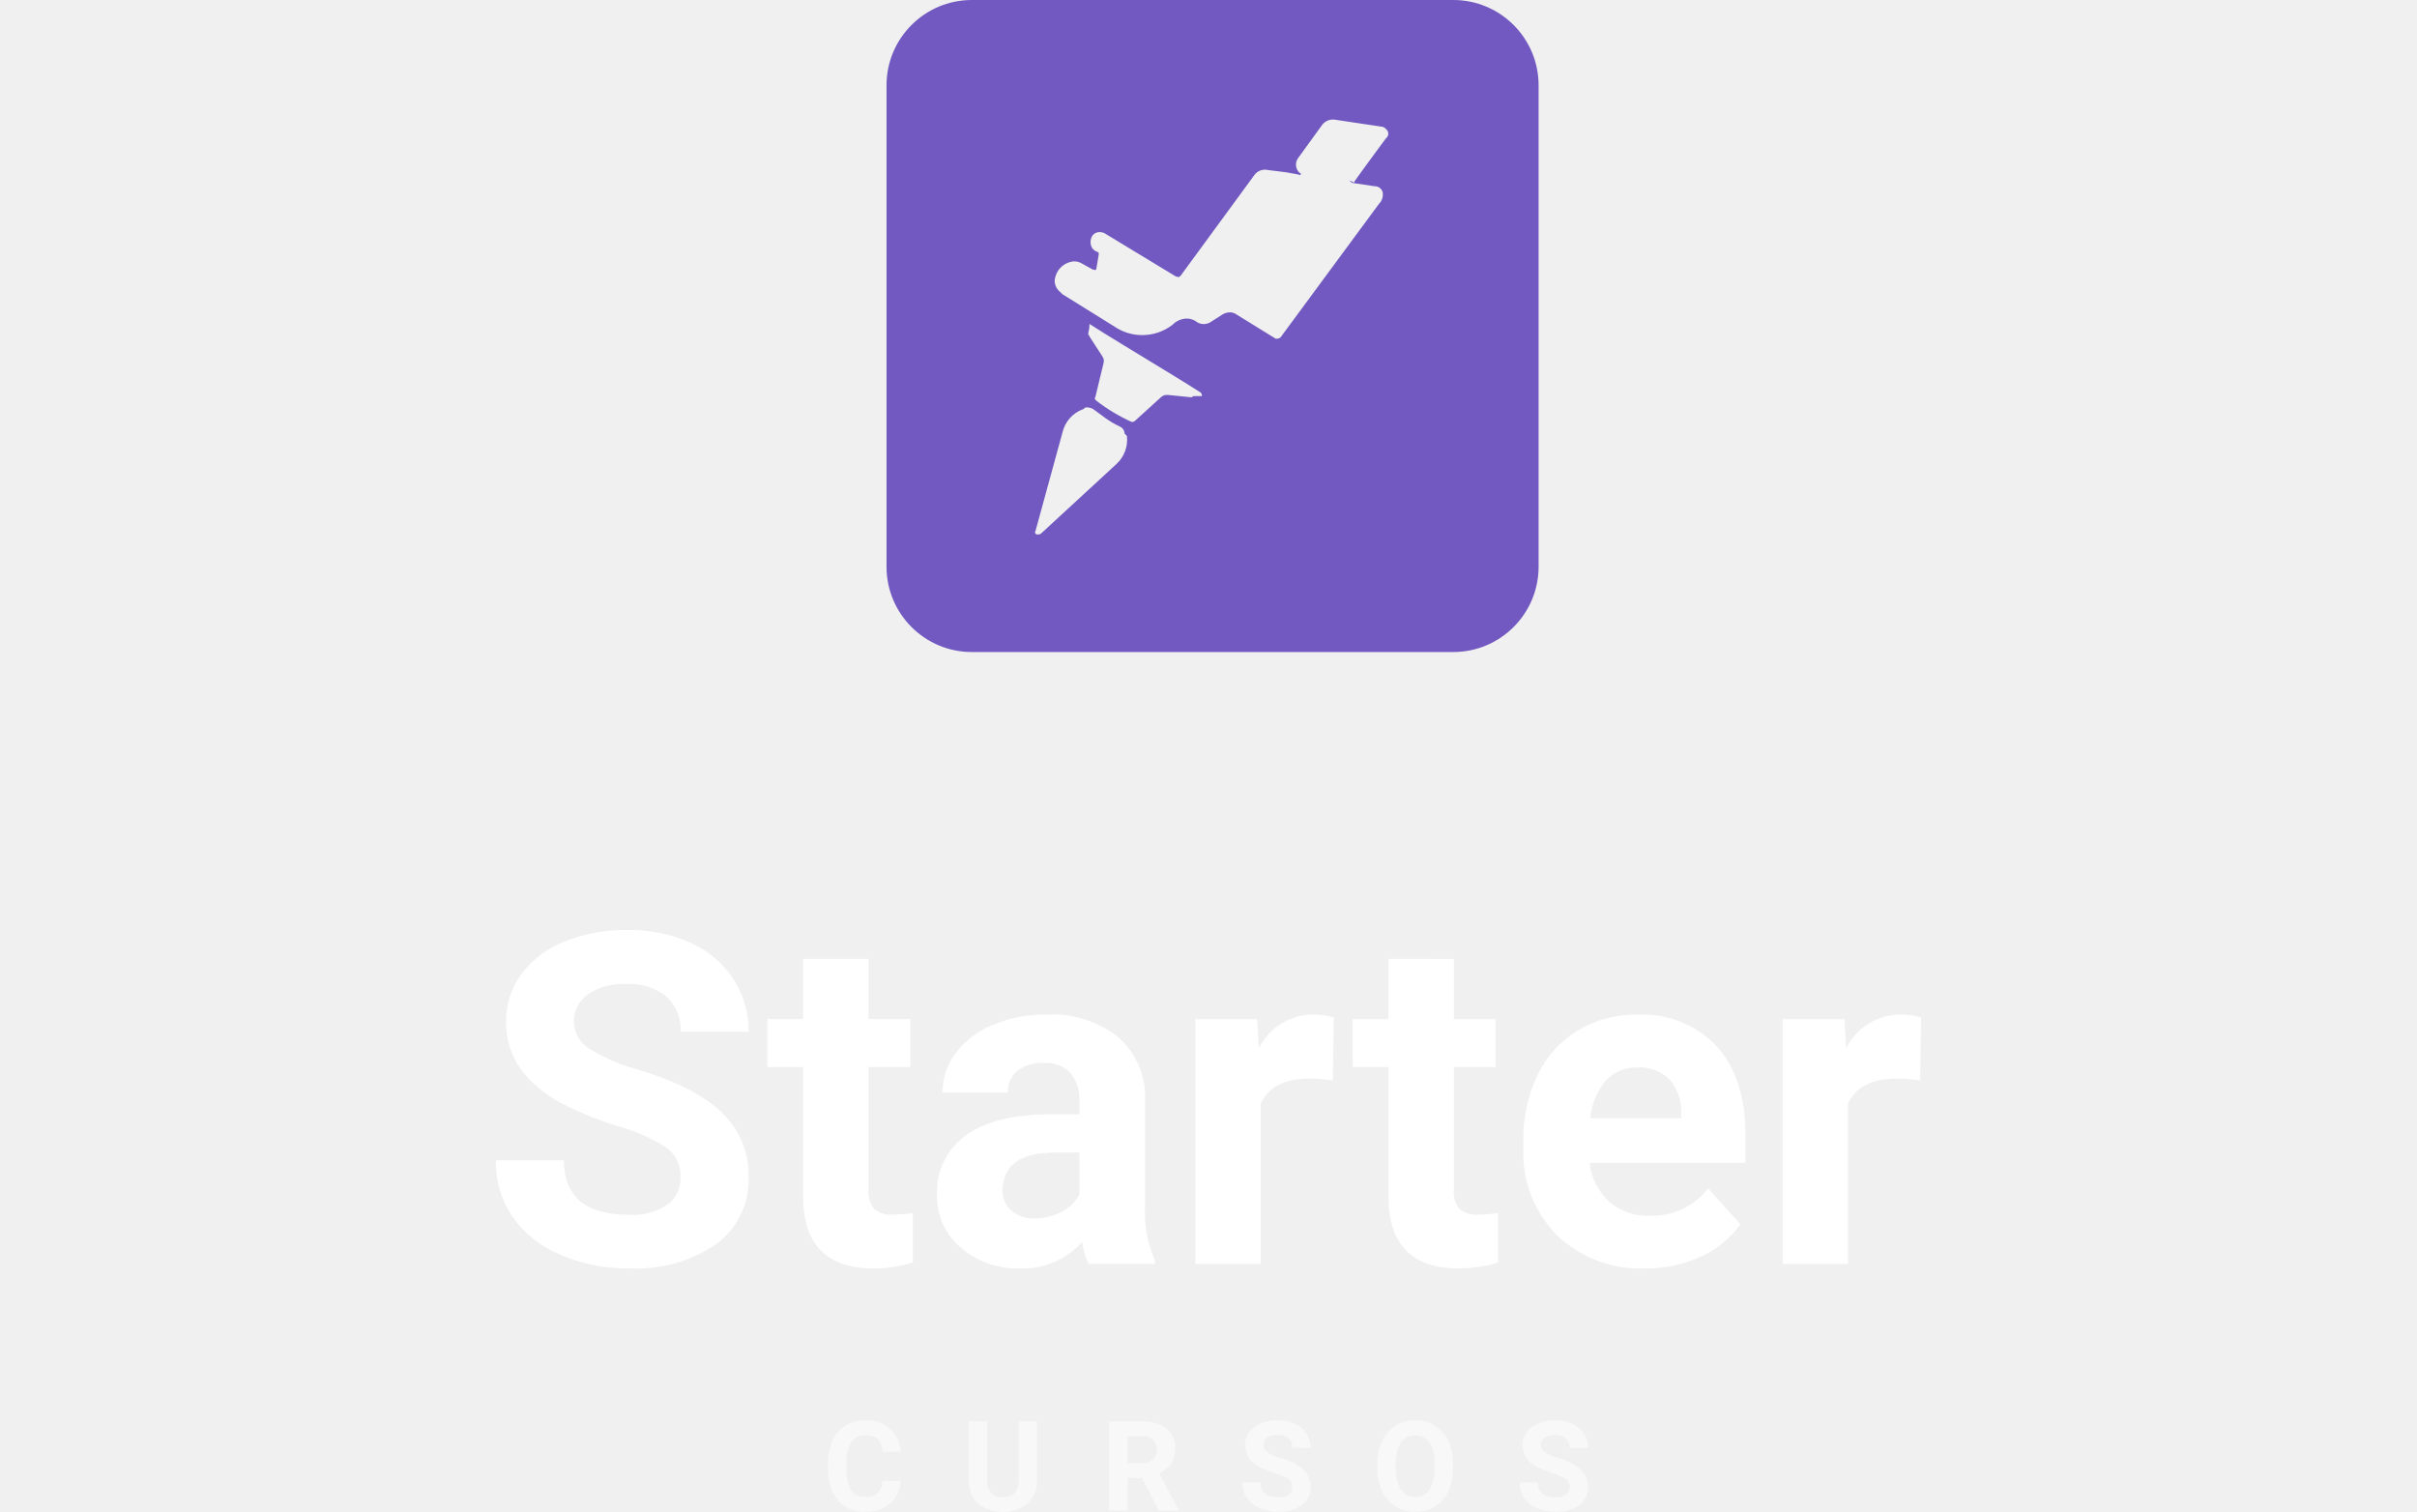
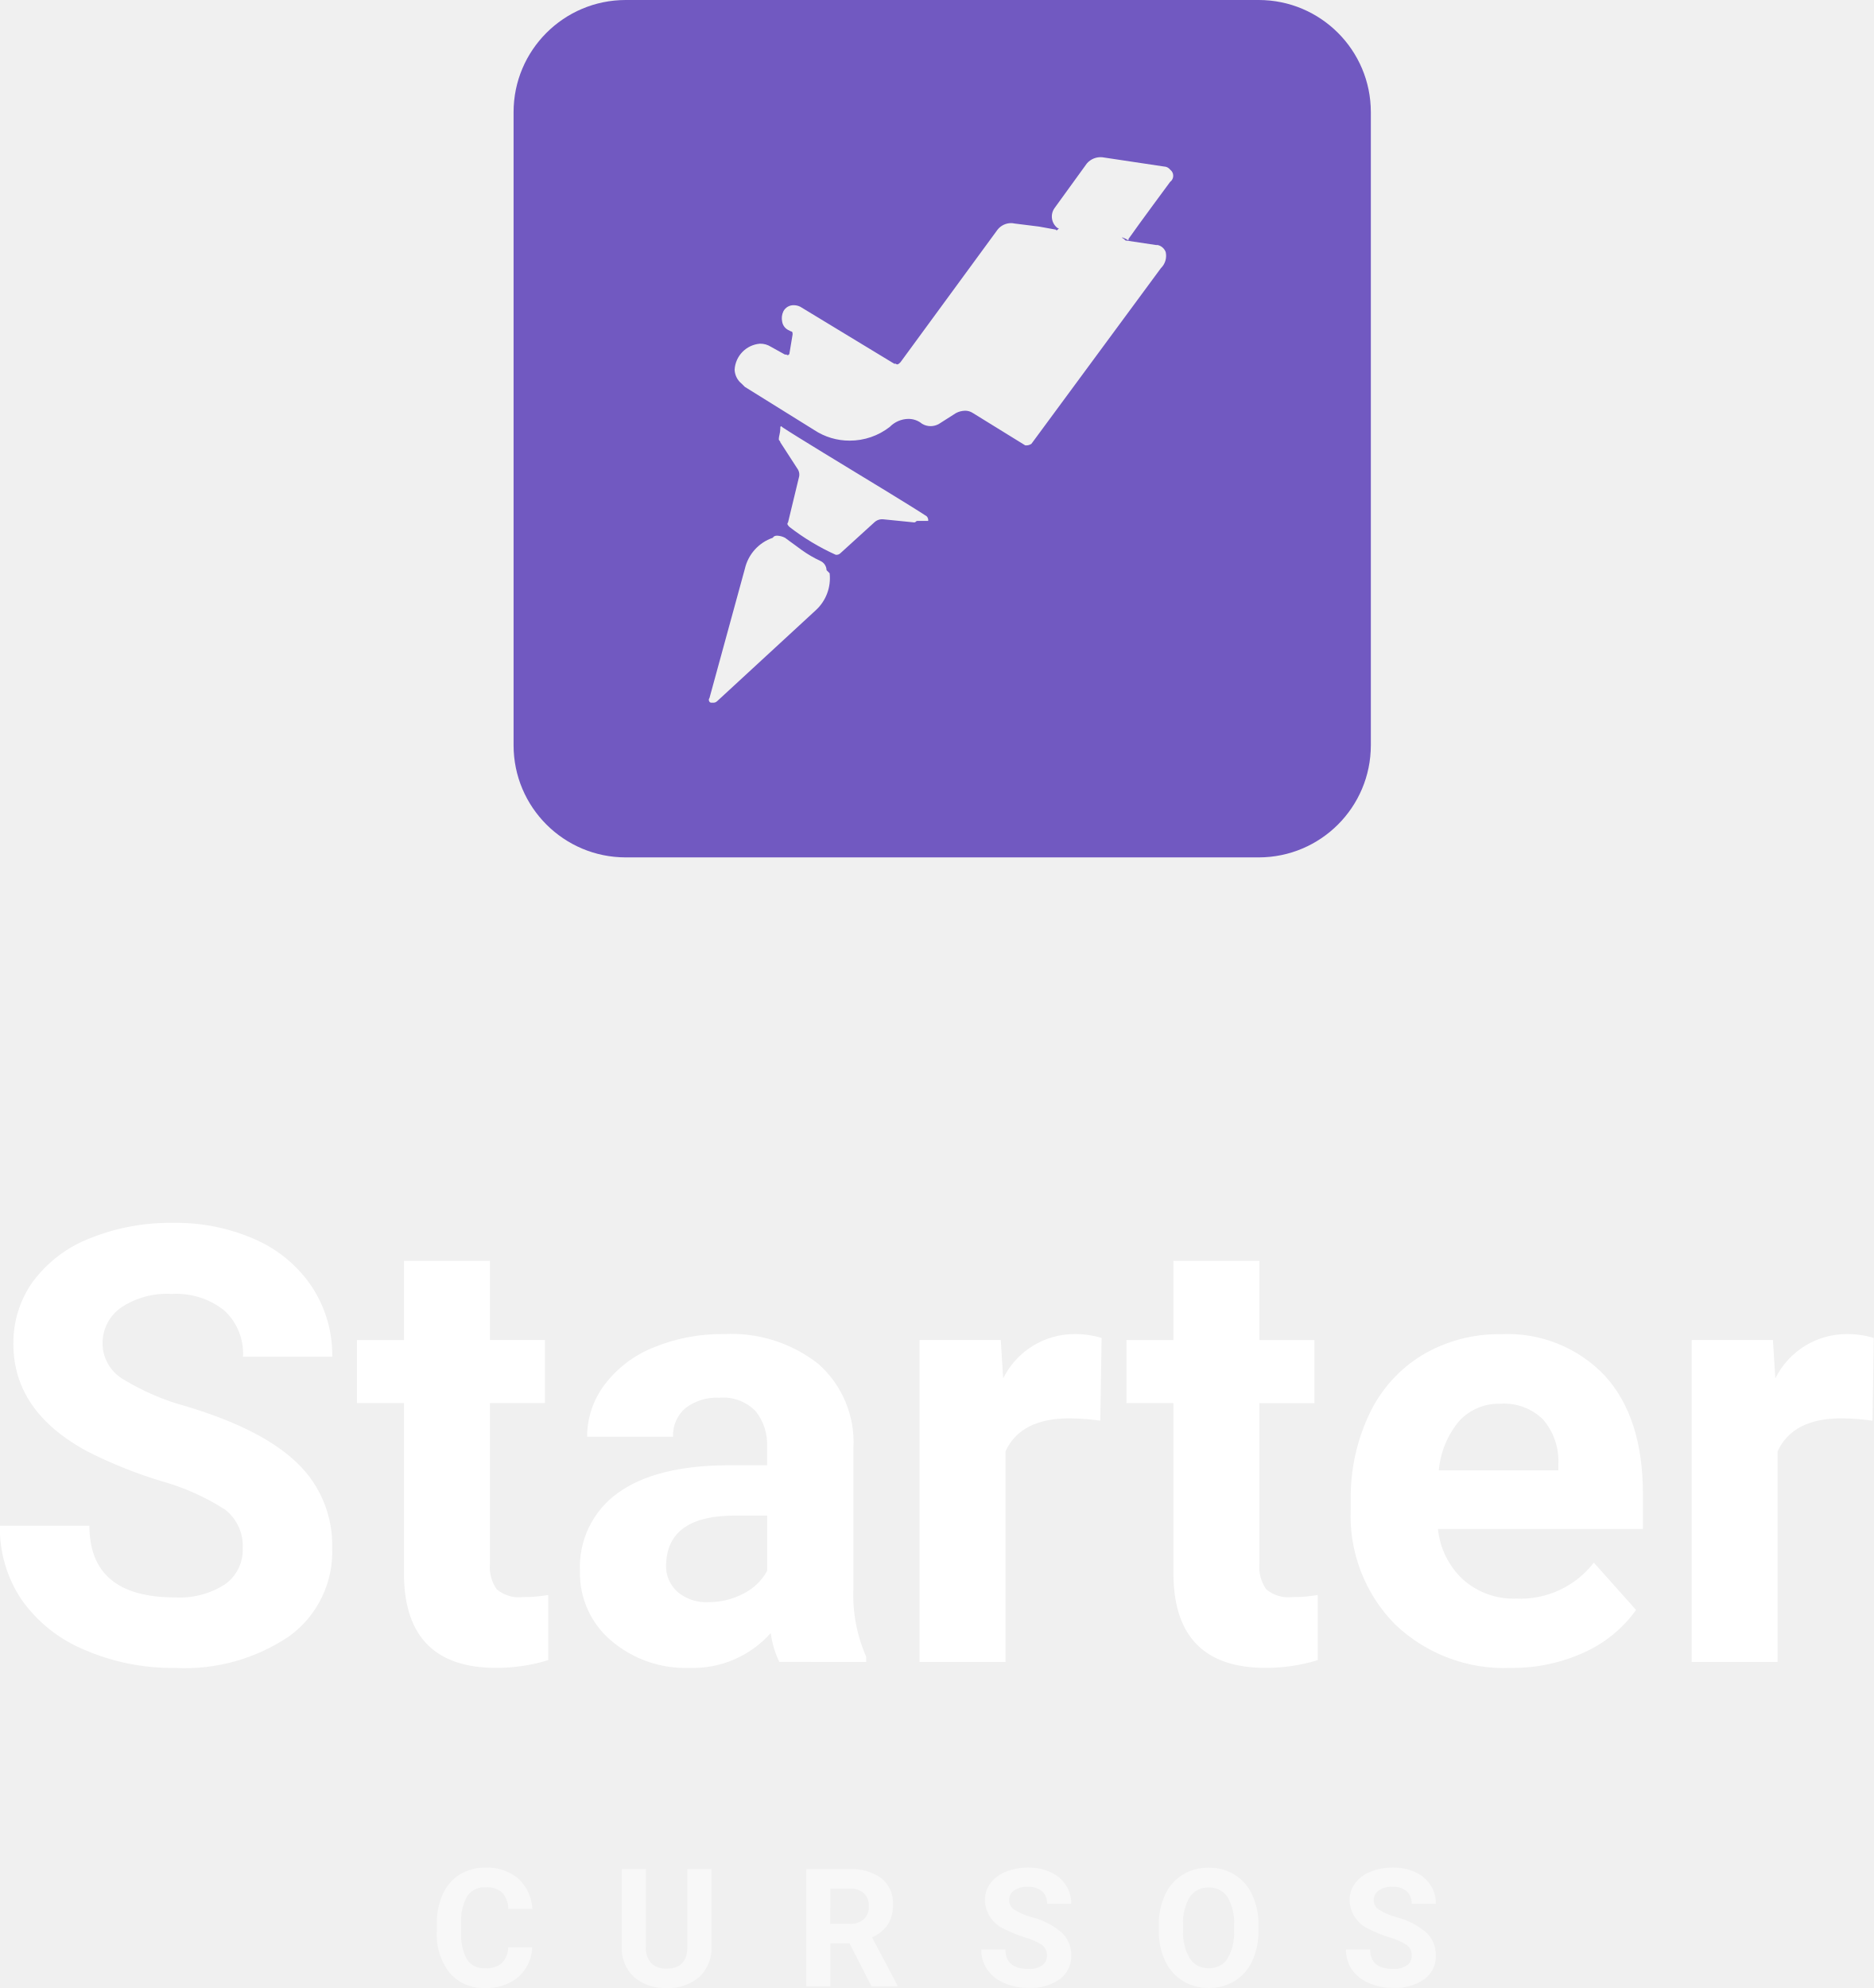
- <svg xmlns="http://www.w3.org/2000/svg" width="235" height="147" viewBox="0 0 133.766 141.901">
+ <svg xmlns="http://www.w3.org/2000/svg" width="133.766" height="141.901" viewBox="0 0 133.766 141.901">
  <defs>
    <style>.a{opacity:0.5;}.b{fill:#fff;}.c{fill:#7159c1;}</style>
  </defs>
  <g transform="translate(0)">
    <g transform="translate(0 87.283)">
      <g class="a" transform="translate(31.178 46.023)">
        <path class="b" d="M-80.782-2.955a2.96,2.96,0,0,1-1,2.126,3.5,3.5,0,0,1-2.37.776,3.148,3.148,0,0,1-2.531-1.083A4.441,4.441,0,0,1-87.6-4.11v-.511a5.014,5.014,0,0,1,.425-2.126,3.186,3.186,0,0,1,1.215-1.41,3.4,3.4,0,0,1,1.836-.491,3.41,3.41,0,0,1,2.333.776A3.181,3.181,0,0,1-80.77-5.7h-1.724a1.747,1.747,0,0,0-.451-1.175,1.67,1.67,0,0,0-1.181-.365,1.464,1.464,0,0,0-1.29.618,3.461,3.461,0,0,0-.44,1.916v.632a3.7,3.7,0,0,0,.411,1.982,1.437,1.437,0,0,0,1.3.626,1.7,1.7,0,0,0,1.192-.365,1.648,1.648,0,0,0,.451-1.129Zm12.8-5.579v5.51a2.821,2.821,0,0,1-.859,2.172,3.311,3.311,0,0,1-2.347.8,3.349,3.349,0,0,1-2.327-.776,2.773,2.773,0,0,1-.879-2.131V-8.534h1.724v5.521a1.594,1.594,0,0,0,.394,1.2,1.511,1.511,0,0,0,1.089.376q1.454,0,1.477-1.528V-8.534Zm9.849,5.3H-59.5V-.168h-1.724V-8.534h3.108a3.514,3.514,0,0,1,2.287.661,2.28,2.28,0,0,1,.8,1.867A2.574,2.574,0,0,1-55.4-4.578a2.527,2.527,0,0,1-1.123.911l1.81,3.418v.08h-1.85Zm-1.373-1.4h1.39a1.424,1.424,0,0,0,1.005-.33,1.181,1.181,0,0,0,.356-.911,1.264,1.264,0,0,0-.336-.931,1.4,1.4,0,0,0-1.031-.339H-59.5Zm15.463,2.264a.884.884,0,0,0-.345-.75,4.521,4.521,0,0,0-1.241-.552,8.8,8.8,0,0,1-1.419-.572A2.319,2.319,0,0,1-48.47-6.31a2.02,2.02,0,0,1,.382-1.209,2.492,2.492,0,0,1,1.1-.83,4.13,4.13,0,0,1,1.606-.3,3.759,3.759,0,0,1,1.6.325,2.543,2.543,0,0,1,1.089.916,2.4,2.4,0,0,1,.388,1.344h-1.724a1.128,1.128,0,0,0-.362-.893,1.488,1.488,0,0,0-1.017-.319,1.59,1.59,0,0,0-.982.267.843.843,0,0,0-.35.7.807.807,0,0,0,.411.684,4.641,4.641,0,0,0,1.209.517,5.225,5.225,0,0,1,2.143,1.1,2.185,2.185,0,0,1,.672,1.632,2.013,2.013,0,0,1-.822,1.7,3.6,3.6,0,0,1-2.212.618A4.271,4.271,0,0,1-47.1-.407a2.782,2.782,0,0,1-1.209-.968A2.479,2.479,0,0,1-48.729-2.8H-47q0,1.385,1.655,1.385a1.61,1.61,0,0,0,.959-.25A.813.813,0,0,0-44.041-2.363Zm15.106-1.8A5.05,5.05,0,0,1-29.371-2,3.288,3.288,0,0,1-30.62-.559a3.457,3.457,0,0,1-1.864.506,3.48,3.48,0,0,1-1.856-.5A3.321,3.321,0,0,1-35.6-1.981a4.905,4.905,0,0,1-.454-2.134v-.414A5.023,5.023,0,0,1-35.613-6.7a3.315,3.315,0,0,1,1.258-1.442,3.461,3.461,0,0,1,1.859-.5,3.461,3.461,0,0,1,1.859.5A3.315,3.315,0,0,1-29.38-6.7a5.009,5.009,0,0,1,.445,2.169Zm-1.747-.379a3.52,3.52,0,0,0-.471-2A1.535,1.535,0,0,0-32.5-7.224a1.536,1.536,0,0,0-1.339.675,3.48,3.48,0,0,0-.477,1.979v.408a3.564,3.564,0,0,0,.471,1.988,1.531,1.531,0,0,0,1.356.707,1.517,1.517,0,0,0,1.333-.681,3.544,3.544,0,0,0,.471-1.985ZM-18-2.363a.884.884,0,0,0-.345-.75,4.521,4.521,0,0,0-1.241-.552,8.8,8.8,0,0,1-1.419-.572A2.319,2.319,0,0,1-22.434-6.31a2.02,2.02,0,0,1,.382-1.209,2.492,2.492,0,0,1,1.1-.83,4.13,4.13,0,0,1,1.606-.3,3.759,3.759,0,0,1,1.6.325,2.543,2.543,0,0,1,1.089.916,2.4,2.4,0,0,1,.388,1.344H-18a1.128,1.128,0,0,0-.362-.893,1.488,1.488,0,0,0-1.017-.319,1.59,1.59,0,0,0-.982.267.843.843,0,0,0-.35.7.807.807,0,0,0,.411.684,4.641,4.641,0,0,0,1.209.517,5.225,5.225,0,0,1,2.143,1.1,2.185,2.185,0,0,1,.672,1.632,2.013,2.013,0,0,1-.822,1.7,3.6,3.6,0,0,1-2.212.618,4.271,4.271,0,0,1-1.758-.353,2.782,2.782,0,0,1-1.209-.968A2.479,2.479,0,0,1-22.693-2.8h1.729q0,1.385,1.655,1.385a1.61,1.61,0,0,0,.959-.25A.813.813,0,0,0-18-2.363Z" transform="translate(87.602 8.648)" />
      </g>
      <path class="b" d="M-104.82-34.424a3.269,3.269,0,0,0-1.274-2.771,16.712,16.712,0,0,0-4.587-2.039,32.516,32.516,0,0,1-5.245-2.113q-5.267-2.846-5.267-7.666a7.467,7.467,0,0,1,1.412-4.47,9.212,9.212,0,0,1,4.056-3.069,15.267,15.267,0,0,1,5.936-1.1,13.9,13.9,0,0,1,5.9,1.2,9.4,9.4,0,0,1,4.024,3.387A8.863,8.863,0,0,1-98.428-48.1H-104.8a4.169,4.169,0,0,0-1.338-3.3,5.5,5.5,0,0,0-3.759-1.179,5.876,5.876,0,0,0-3.631.987,3.115,3.115,0,0,0-1.3,2.6,2.983,2.983,0,0,0,1.518,2.527,17.155,17.155,0,0,0,4.47,1.911q5.436,1.635,7.921,4.056a8.078,8.078,0,0,1,2.485,6.031,7.441,7.441,0,0,1-3.037,6.3,13.294,13.294,0,0,1-8.176,2.283,15.788,15.788,0,0,1-6.5-1.306,10.283,10.283,0,0,1-4.47-3.578,9.164,9.164,0,0,1-1.54-5.267h6.392q0,5.118,6.116,5.118a5.95,5.95,0,0,0,3.546-.924A3.005,3.005,0,0,0-104.82-34.424Zm17.647-20.514v5.649h3.929v4.5h-3.929V-33.32a2.738,2.738,0,0,0,.488,1.826,2.453,2.453,0,0,0,1.869.552,9.787,9.787,0,0,0,1.805-.149v4.651a12.634,12.634,0,0,1-3.716.552q-6.456,0-6.583-6.519V-44.787h-3.355v-4.5h3.355v-5.649ZM-66.51-26.312a6.815,6.815,0,0,1-.616-2.06,7.426,7.426,0,0,1-5.8,2.485,8.158,8.158,0,0,1-5.6-1.954,6.283,6.283,0,0,1-2.219-4.927,6.493,6.493,0,0,1,2.708-5.606q2.708-1.954,7.826-1.975h2.824v-1.317a3.786,3.786,0,0,0-.818-2.548,3.216,3.216,0,0,0-2.58-.956,3.657,3.657,0,0,0-2.432.743,2.525,2.525,0,0,0-.881,2.039h-6.137A6.165,6.165,0,0,1-79-46.083a8.142,8.142,0,0,1,3.483-2.665,12.693,12.693,0,0,1,5.054-.966,10.028,10.028,0,0,1,6.742,2.134,7.466,7.466,0,0,1,2.5,6v9.96a10.985,10.985,0,0,0,.913,4.948v.361Zm-5.075-4.268a5.286,5.286,0,0,0,2.506-.605,3.975,3.975,0,0,0,1.7-1.625v-3.95h-2.294q-4.608,0-4.906,3.185l-.021.361a2.457,2.457,0,0,0,.807,1.89A3.135,3.135,0,0,0-71.585-30.58ZM-43.6-43.534A16.673,16.673,0,0,0-45.8-43.7q-3.483,0-4.566,2.357v15.035h-6.137V-49.289h5.8l.17,2.739a5.687,5.687,0,0,1,5.118-3.164,6.431,6.431,0,0,1,1.911.276Zm11.361-11.4v5.649h3.929v4.5h-3.929V-33.32a2.738,2.738,0,0,0,.488,1.826,2.453,2.453,0,0,0,1.869.552,9.787,9.787,0,0,0,1.805-.149v4.651a12.634,12.634,0,0,1-3.716.552q-6.456,0-6.583-6.519V-44.787h-3.355v-4.5h3.355v-5.649Zm17.923,29.051a11.28,11.28,0,0,1-8.229-3.1,11.021,11.021,0,0,1-3.175-8.261v-.595a13.88,13.88,0,0,1,1.338-6.19,9.819,9.819,0,0,1,3.791-4.2,10.639,10.639,0,0,1,5.6-1.476,9.536,9.536,0,0,1,7.422,2.973q2.708,2.973,2.708,8.431V-35.8H-19.493a5.7,5.7,0,0,0,1.794,3.61,5.424,5.424,0,0,0,3.791,1.359A6.624,6.624,0,0,0-8.365-33.4l3.016,3.377a9.213,9.213,0,0,1-3.738,3.047A12.262,12.262,0,0,1-14.311-25.887Zm-.7-18.858a3.843,3.843,0,0,0-2.962,1.232,6.363,6.363,0,0,0-1.455,3.525h8.537v-.488A4.537,4.537,0,0,0-12-43.63,3.966,3.966,0,0,0-15.012-44.745Zm26.545,1.21a16.673,16.673,0,0,0-2.209-.17q-3.483,0-4.566,2.357v15.035H-1.379V-49.289h5.8l.17,2.739a5.687,5.687,0,0,1,5.118-3.164,6.431,6.431,0,0,1,1.911.276Z" transform="translate(122.148 57.656)" />
    </g>
    <path class="c" d="M53.2,61.2H8a8.009,8.009,0,0,1-8-8V8A8.009,8.009,0,0,1,8,0H53.2a8.009,8.009,0,0,1,8,8V53.2A8.009,8.009,0,0,1,53.2,61.2ZM18.819,38.235a.482.482,0,0,0-.216.045l-.11.11a3.058,3.058,0,0,0-1.979,2.2l-2.53,9.239a.189.189,0,0,0-.027.208.175.175,0,0,0,.137.121h.11a.4.4,0,0,0,.33-.11l7.039-6.489a3.1,3.1,0,0,0,.99-2.64l-.22-.22a.742.742,0,0,0-.44-.66,8.226,8.226,0,0,1-1.32-.77c-.22-.165-.416-.305-.6-.44s-.385-.275-.6-.44A1.36,1.36,0,0,0,18.819,38.235Zm.305-7.813c-.032,0-.079.047-.081.049v.11a2.017,2.017,0,0,1-.063.463,1.429,1.429,0,0,0-.047.307.143.143,0,0,0,.055.11.143.143,0,0,1,.055.11l1.211,1.87a.731.731,0,0,1,.11.66l-.77,3.19a.129.129,0,0,0-.028.163.724.724,0,0,0,.136.164A16.5,16.5,0,0,0,23,39.6h.009a.394.394,0,0,0,.321-.11l2.419-2.2a.811.811,0,0,1,.66-.221l2.2.221a.143.143,0,0,0,.11-.055.143.143,0,0,1,.11-.055H29.6a.405.405,0,0,0-.11-.33c-.971-.647-5.128-3.164-5.17-3.19s-4.188-2.536-5.17-3.19a.061.061,0,0,0-.011-.042A.023.023,0,0,0,19.124,30.423Zm13.1-1.106a1,1,0,0,1,.564.165l3.74,2.309h.011a.652.652,0,0,0,.429-.11L46.21,19.143a1.226,1.226,0,0,0,.345-1.152.8.8,0,0,0-.565-.5h-.11l-2.2-.329-.11-.11c-.091-.046-.141-.089-.138-.1s.005-.006.013-.006a1.533,1.533,0,0,1,.454.22v-.11c.751-1.073,2.88-3.948,2.97-4.07a.544.544,0,0,0,.11-.771l-.11-.11a.573.573,0,0,0-.44-.22l-4.4-.66a1.29,1.29,0,0,0-1.1.439l-2.31,3.19a1.038,1.038,0,0,0,.221,1.43c.052,0,.077,0,.082.01s-.022.04-.082.1c0,0-.05.049-.082.049a.023.023,0,0,1-.021-.011.071.071,0,0,1-.008-.038l-1.21-.22-1.759-.22a1,1,0,0,0-.241-.028,1.229,1.229,0,0,0-.969.469l-6.928,9.459c-.077.077-.157.156-.234.156a.134.134,0,0,1-.1-.046h-.111l-6.709-4.069a1.038,1.038,0,0,0-.461-.11.811.811,0,0,0-.748.44,1.152,1.152,0,0,0-.083.743.817.817,0,0,0,.412.578l.22.11c.111,0,.111.112.111.22l-.22,1.32a.148.148,0,0,1-.127.155.134.134,0,0,1-.094-.045h-.11l-.99-.55a1.415,1.415,0,0,0-.79-.224,1.974,1.974,0,0,0-1.808,1.86,1.348,1.348,0,0,0,.508,1l.22.221,4.95,3.079A4.549,4.549,0,0,0,24,31.452a4.64,4.64,0,0,0,2.856-.98,1.9,1.9,0,0,1,1.323-.572,1.521,1.521,0,0,1,.987.352,1.19,1.19,0,0,0,1.211,0l1.21-.77A1.447,1.447,0,0,1,32.228,29.317Z" transform="translate(36.664 0)" />
  </g>
</svg>
